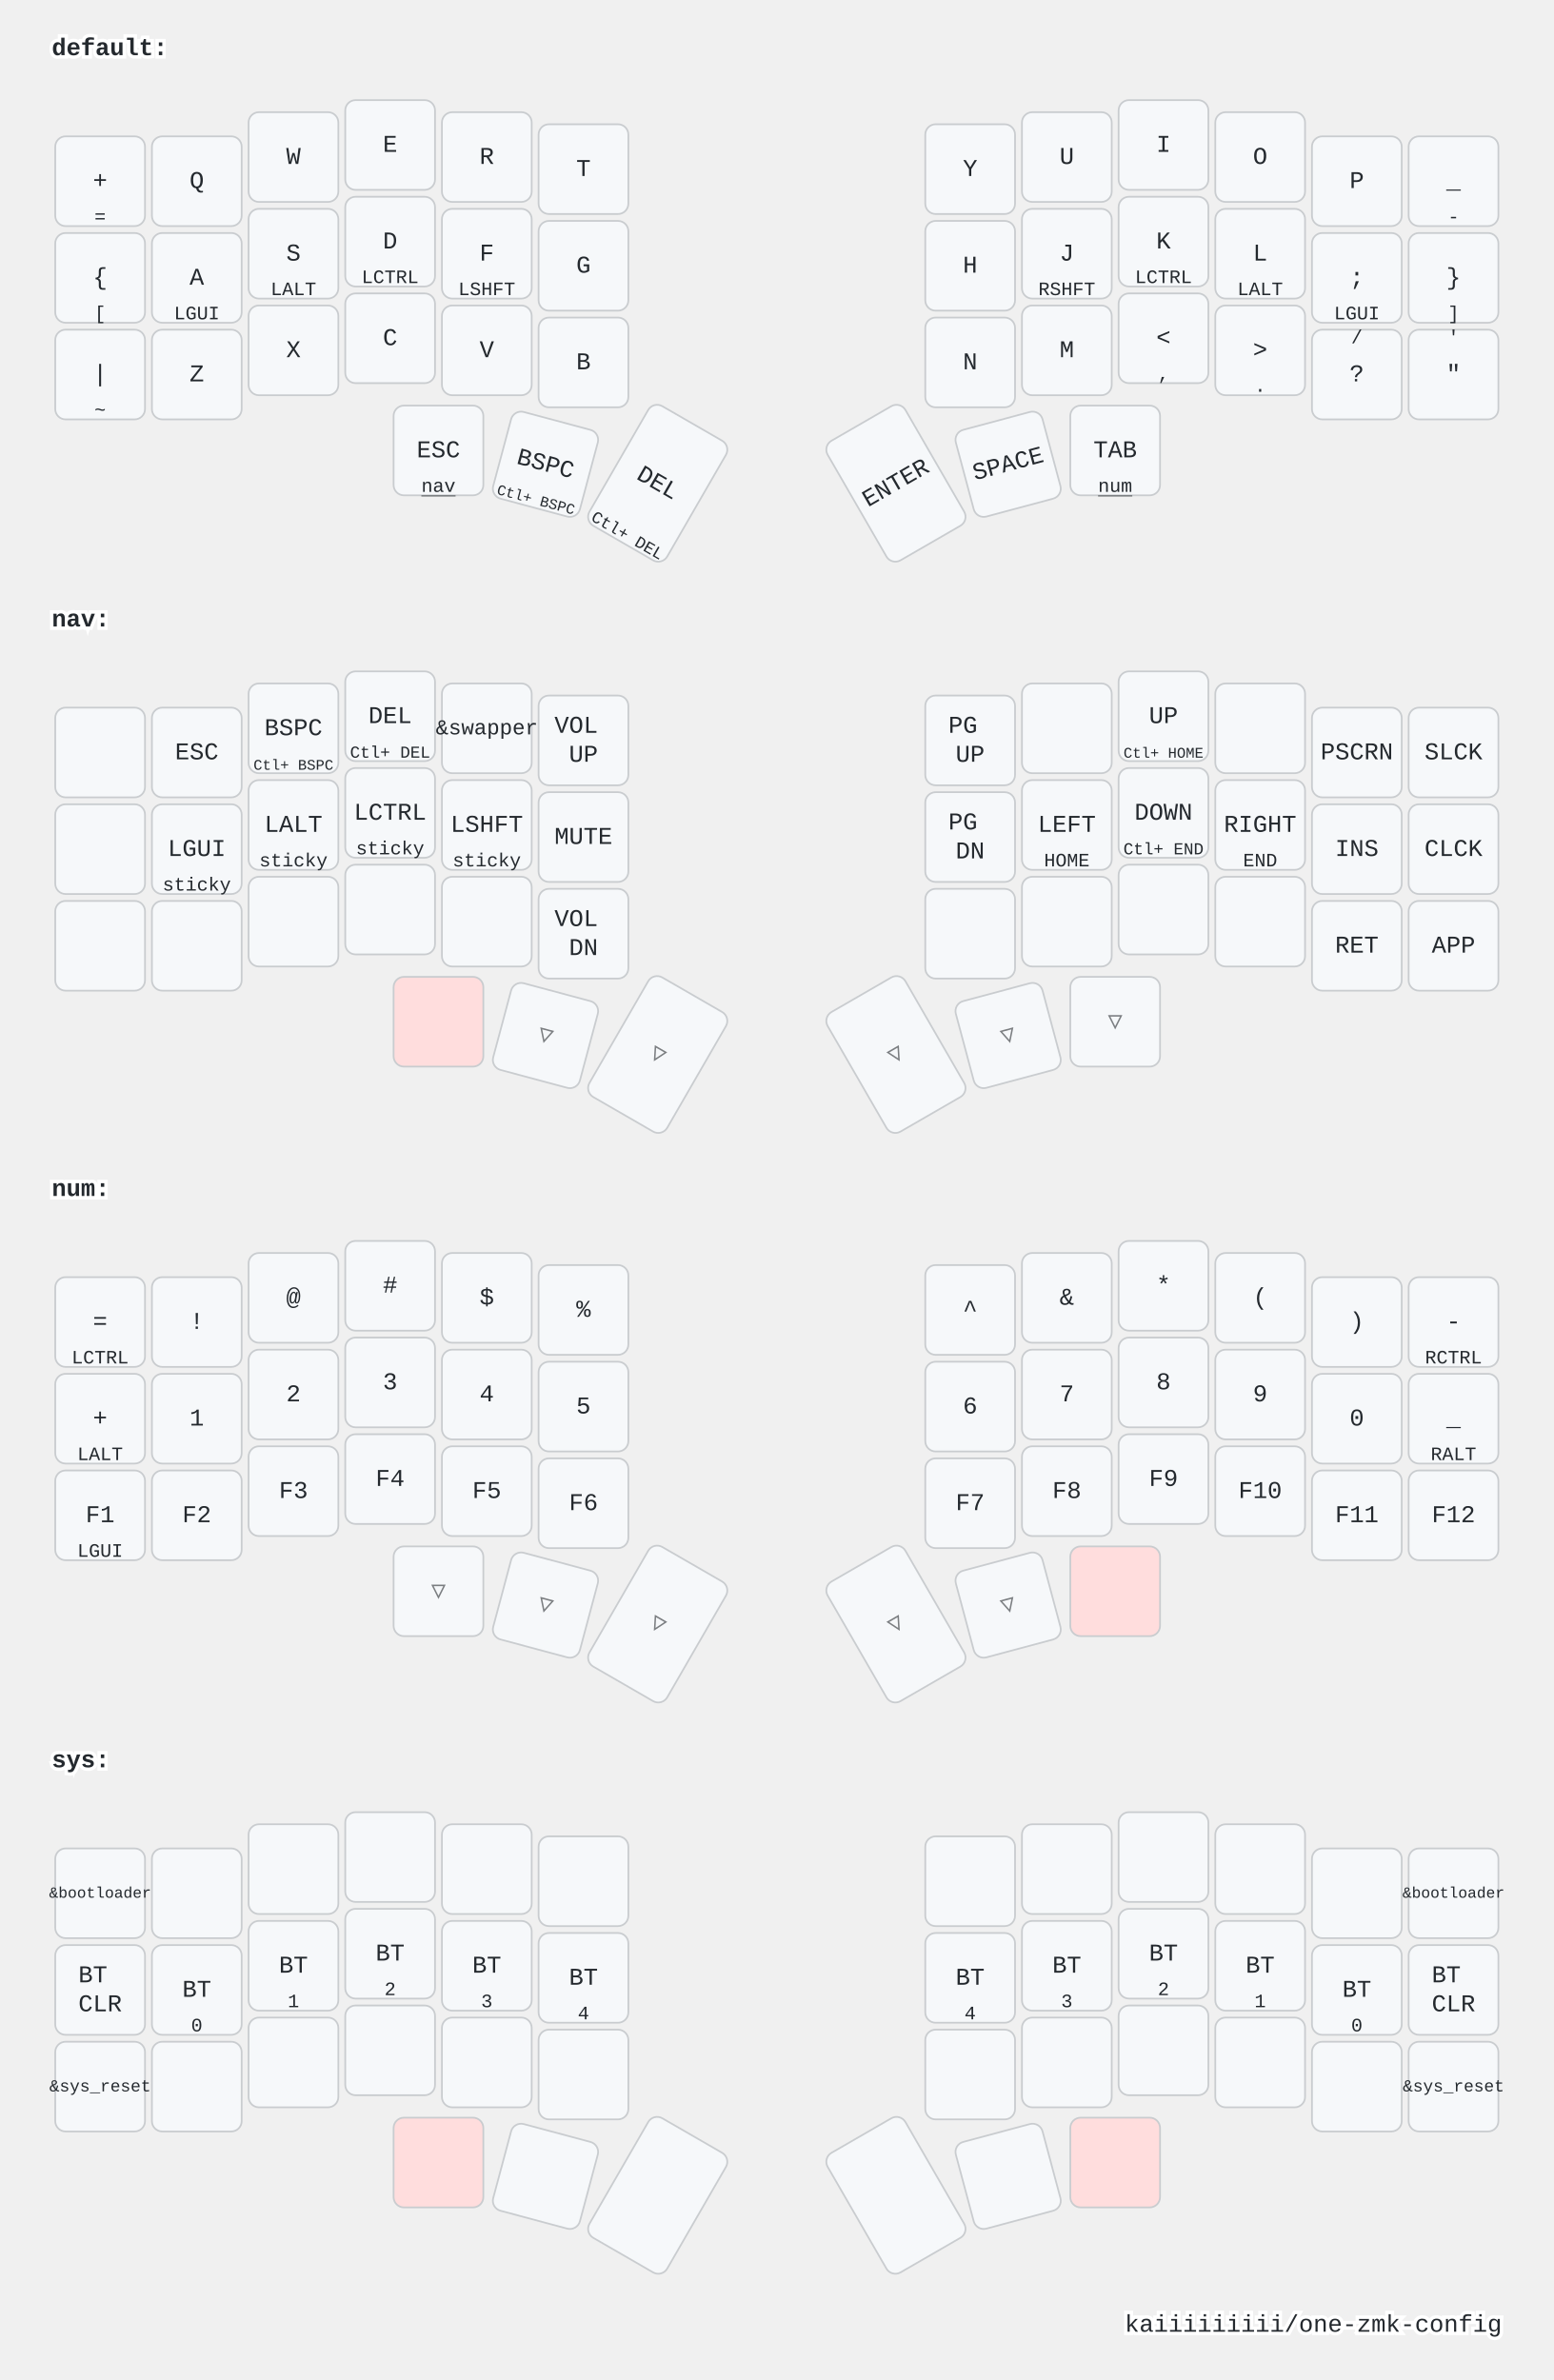
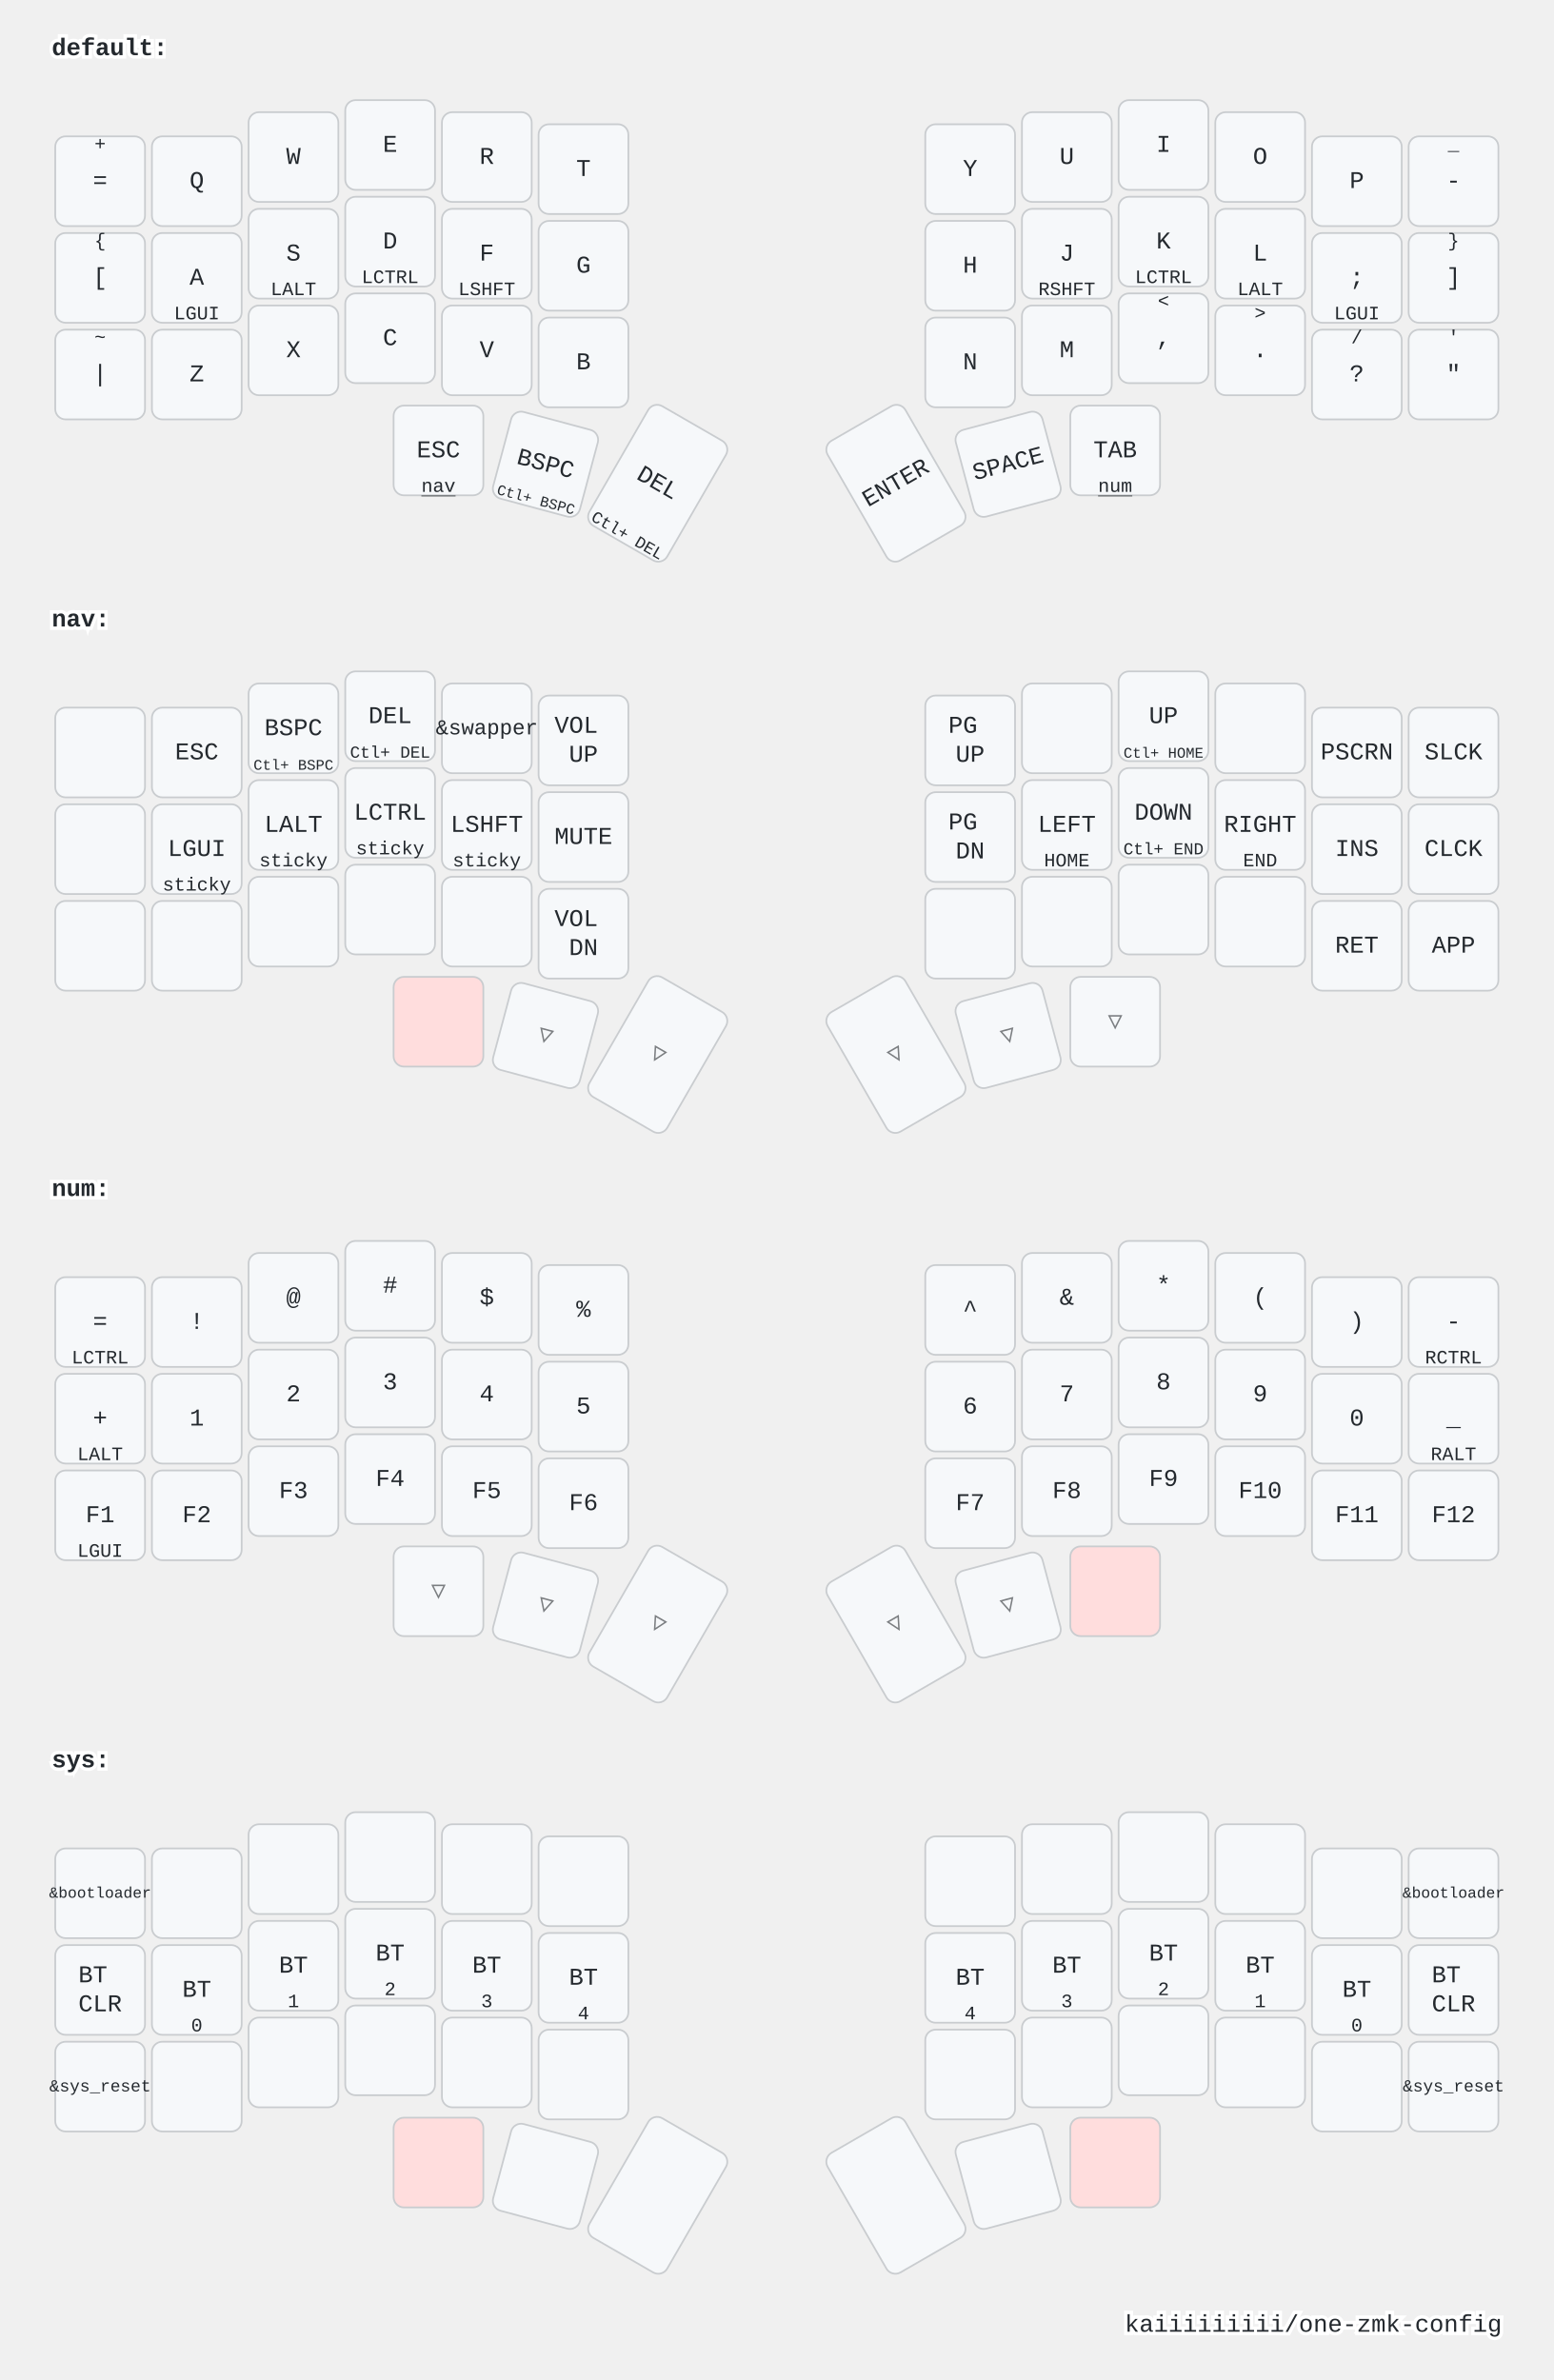
<svg xmlns="http://www.w3.org/2000/svg" width="900" height="1379" viewBox="0 0 900 1379" class="keymap">
  <style>/* inherit to force styles through use tags */
svg path {
    fill: inherit;
}

/* font and background color specifications */
svg.keymap {
    font-family: SFMono-Regular,Consolas,Liberation Mono,Menlo,monospace;
    font-size: 14px;
    font-kerning: normal;
    text-rendering: optimizeLegibility;
    fill: #24292e;
}

/* default key styling */
rect.key {
    fill: #f6f8fa;
}

rect.key, rect.combo {
    stroke: #c9cccf;
    stroke-width: 1;
}

/* default key side styling, only used is draw_key_sides is set */
rect.side {
    filter: brightness(90%);
}

/* color accent for combo boxes */
rect.combo, rect.combo-separate {
    fill: #cdf;
}

/* color accent for held keys */
rect.held, rect.combo.held {
    fill: #fdd;
}

/* color accent for ghost (optional) keys */
rect.ghost, rect.combo.ghost {
    stroke-dasharray: 4, 4;
    stroke-width: 2;
}

text {
    text-anchor: middle;
    dominant-baseline: middle;
}

/* styling for layer labels */
text.label {
    font-weight: bold;
    text-anchor: start;
    stroke: white;
    stroke-width: 4;
    paint-order: stroke;
}

/* styling for optional footer */
text.footer {
    text-anchor: end;
    dominant-baseline: auto;
    stroke: white;
    stroke-width: 4;
    paint-order: stroke;
}

/* styling for combo tap, and key hold/shifted label text */
text.combo, text.hold, text.shifted {
    font-size: 11px;
}

text.hold {
    text-anchor: middle;
    dominant-baseline: auto;
}

text.shifted {
    text-anchor: middle;
    dominant-baseline: hanging;
}

text.layer-activator {
    text-decoration: underline;
}

/* styling for hold/shifted label text in combo box */
text.combo.hold, text.combo.shifted {
    font-size: 8px;
}

/* lighter symbol for transparent keys */
text.trans {
    fill: #7b7e81;
}

/* styling for combo dendrons */
path.combo {
    stroke-width: 1;
    stroke: gray;
    fill: none;
}

/* Start Tabler Icons Cleanup */
/* cannot use height/width with glyphs */
.icon-tabler &gt; path {
    fill: inherit;
    stroke: inherit;
    stroke-width: 2;
}
/* hide tabler's default box */
.icon-tabler &gt; path[stroke="none"][fill="none"] {
    visibility: hidden;
}
/* End Tabler Icons Cleanup */

@media (prefers-color-scheme: dark) {
svg.keymap { fill: #d1d6db; }
rect.key { fill: #3f4750; }
rect.key, rect.combo { stroke: #60666c; }
rect.combo, rect.combo-separate { fill: #1f3d7a; }
rect.held, rect.combo.held { fill: #854747; }
text.label, text.footer { stroke: black; }
text.trans { fill: #7e8184; }
path.combo { stroke: #7f7f7f; }

}</style>
  <g transform="translate(30, 0)" class="layer-default">
    <text x="0" y="28" class="label" id="default">default:</text>
    <g transform="translate(0, 56)">
      <g transform="translate(28, 49)" class="key keypos-0">
        <rect rx="6" ry="6" x="-26" y="-26" width="52" height="52" class="key" />
-         <text x="0" y="0" class="key tap">+</text>
-         <text x="0" y="24" class="key hold">=</text>
+         <text x="0" y="0" class="key tap">=</text>
+         <text x="0" y="-24" class="key shifted">+</text>
      </g>
      <g transform="translate(84, 49)" class="key keypos-1">
        <rect rx="6" ry="6" x="-26" y="-26" width="52" height="52" class="key" />
        <text x="0" y="0" class="key tap">Q</text>
      </g>
      <g transform="translate(140, 35)" class="key keypos-2">
        <rect rx="6" ry="6" x="-26" y="-26" width="52" height="52" class="key" />
        <text x="0" y="0" class="key tap">W</text>
      </g>
      <g transform="translate(196, 28)" class="key keypos-3">
        <rect rx="6" ry="6" x="-26" y="-26" width="52" height="52" class="key" />
        <text x="0" y="0" class="key tap">E</text>
      </g>
      <g transform="translate(252, 35)" class="key keypos-4">
        <rect rx="6" ry="6" x="-26" y="-26" width="52" height="52" class="key" />
        <text x="0" y="0" class="key tap">R</text>
      </g>
      <g transform="translate(308, 42)" class="key keypos-5">
        <rect rx="6" ry="6" x="-26" y="-26" width="52" height="52" class="key" />
        <text x="0" y="0" class="key tap">T</text>
      </g>
      <g transform="translate(532, 42)" class="key keypos-6">
        <rect rx="6" ry="6" x="-26" y="-26" width="52" height="52" class="key" />
        <text x="0" y="0" class="key tap">Y</text>
      </g>
      <g transform="translate(588, 35)" class="key keypos-7">
        <rect rx="6" ry="6" x="-26" y="-26" width="52" height="52" class="key" />
        <text x="0" y="0" class="key tap">U</text>
      </g>
      <g transform="translate(644, 28)" class="key keypos-8">
        <rect rx="6" ry="6" x="-26" y="-26" width="52" height="52" class="key" />
        <text x="0" y="0" class="key tap">I</text>
      </g>
      <g transform="translate(700, 35)" class="key keypos-9">
        <rect rx="6" ry="6" x="-26" y="-26" width="52" height="52" class="key" />
        <text x="0" y="0" class="key tap">O</text>
      </g>
      <g transform="translate(756, 49)" class="key keypos-10">
        <rect rx="6" ry="6" x="-26" y="-26" width="52" height="52" class="key" />
        <text x="0" y="0" class="key tap">P</text>
      </g>
      <g transform="translate(812, 49)" class="key keypos-11">
        <rect rx="6" ry="6" x="-26" y="-26" width="52" height="52" class="key" />
-         <text x="0" y="0" class="key tap">_</text>
-         <text x="0" y="24" class="key hold">-</text>
+         <text x="0" y="0" class="key tap">-</text>
+         <text x="0" y="-24" class="key shifted">_</text>
      </g>
      <g transform="translate(28, 105)" class="key keypos-12">
        <rect rx="6" ry="6" x="-26" y="-26" width="52" height="52" class="key" />
-         <text x="0" y="0" class="key tap">{</text>
-         <text x="0" y="24" class="key hold">[</text>
+         <text x="0" y="0" class="key tap">[</text>
+         <text x="0" y="-24" class="key shifted">{</text>
      </g>
      <g transform="translate(84, 105)" class="key keypos-13">
        <rect rx="6" ry="6" x="-26" y="-26" width="52" height="52" class="key" />
        <text x="0" y="0" class="key tap">A</text>
        <text x="0" y="24" class="key hold">LGUI</text>
      </g>
      <g transform="translate(140, 91)" class="key keypos-14">
        <rect rx="6" ry="6" x="-26" y="-26" width="52" height="52" class="key" />
        <text x="0" y="0" class="key tap">S</text>
        <text x="0" y="24" class="key hold">LALT</text>
      </g>
      <g transform="translate(196, 84)" class="key keypos-15">
        <rect rx="6" ry="6" x="-26" y="-26" width="52" height="52" class="key" />
        <text x="0" y="0" class="key tap">D</text>
        <text x="0" y="24" class="key hold">LCTRL</text>
      </g>
      <g transform="translate(252, 91)" class="key keypos-16">
        <rect rx="6" ry="6" x="-26" y="-26" width="52" height="52" class="key" />
        <text x="0" y="0" class="key tap">F</text>
        <text x="0" y="24" class="key hold">LSHFT</text>
      </g>
      <g transform="translate(308, 98)" class="key keypos-17">
        <rect rx="6" ry="6" x="-26" y="-26" width="52" height="52" class="key" />
        <text x="0" y="0" class="key tap">G</text>
      </g>
      <g transform="translate(532, 98)" class="key keypos-18">
        <rect rx="6" ry="6" x="-26" y="-26" width="52" height="52" class="key" />
        <text x="0" y="0" class="key tap">H</text>
      </g>
      <g transform="translate(588, 91)" class="key keypos-19">
        <rect rx="6" ry="6" x="-26" y="-26" width="52" height="52" class="key" />
        <text x="0" y="0" class="key tap">J</text>
        <text x="0" y="24" class="key hold">RSHFT</text>
      </g>
      <g transform="translate(644, 84)" class="key keypos-20">
        <rect rx="6" ry="6" x="-26" y="-26" width="52" height="52" class="key" />
        <text x="0" y="0" class="key tap">K</text>
        <text x="0" y="24" class="key hold">LCTRL</text>
      </g>
      <g transform="translate(700, 91)" class="key keypos-21">
        <rect rx="6" ry="6" x="-26" y="-26" width="52" height="52" class="key" />
        <text x="0" y="0" class="key tap">L</text>
        <text x="0" y="24" class="key hold">LALT</text>
      </g>
      <g transform="translate(756, 105)" class="key keypos-22">
        <rect rx="6" ry="6" x="-26" y="-26" width="52" height="52" class="key" />
        <text x="0" y="0" class="key tap">;</text>
        <text x="0" y="24" class="key hold">LGUI</text>
      </g>
      <g transform="translate(812, 105)" class="key keypos-23">
        <rect rx="6" ry="6" x="-26" y="-26" width="52" height="52" class="key" />
-         <text x="0" y="0" class="key tap">}</text>
-         <text x="0" y="24" class="key hold">]</text>
+         <text x="0" y="0" class="key tap">]</text>
+         <text x="0" y="-24" class="key shifted">}</text>
      </g>
      <g transform="translate(28, 161)" class="key keypos-24">
        <rect rx="6" ry="6" x="-26" y="-26" width="52" height="52" class="key" />
        <text x="0" y="0" class="key tap">|</text>
-         <text x="0" y="24" class="key hold">~</text>
+         <text x="0" y="-24" class="key shifted">~</text>
      </g>
      <g transform="translate(84, 161)" class="key keypos-25">
        <rect rx="6" ry="6" x="-26" y="-26" width="52" height="52" class="key" />
        <text x="0" y="0" class="key tap">Z</text>
      </g>
      <g transform="translate(140, 147)" class="key keypos-26">
        <rect rx="6" ry="6" x="-26" y="-26" width="52" height="52" class="key" />
        <text x="0" y="0" class="key tap">X</text>
      </g>
      <g transform="translate(196, 140)" class="key keypos-27">
        <rect rx="6" ry="6" x="-26" y="-26" width="52" height="52" class="key" />
        <text x="0" y="0" class="key tap">C</text>
      </g>
      <g transform="translate(252, 147)" class="key keypos-28">
        <rect rx="6" ry="6" x="-26" y="-26" width="52" height="52" class="key" />
        <text x="0" y="0" class="key tap">V</text>
      </g>
      <g transform="translate(308, 154)" class="key keypos-29">
        <rect rx="6" ry="6" x="-26" y="-26" width="52" height="52" class="key" />
        <text x="0" y="0" class="key tap">B</text>
      </g>
      <g transform="translate(532, 154)" class="key keypos-30">
        <rect rx="6" ry="6" x="-26" y="-26" width="52" height="52" class="key" />
        <text x="0" y="0" class="key tap">N</text>
      </g>
      <g transform="translate(588, 147)" class="key keypos-31">
        <rect rx="6" ry="6" x="-26" y="-26" width="52" height="52" class="key" />
        <text x="0" y="0" class="key tap">M</text>
      </g>
      <g transform="translate(644, 140)" class="key keypos-32">
        <rect rx="6" ry="6" x="-26" y="-26" width="52" height="52" class="key" />
-         <text x="0" y="0" class="key tap">&lt;</text>
-         <text x="0" y="24" class="key hold">,</text>
+         <text x="0" y="0" class="key tap">,</text>
+         <text x="0" y="-24" class="key shifted">&lt;</text>
      </g>
      <g transform="translate(700, 147)" class="key keypos-33">
        <rect rx="6" ry="6" x="-26" y="-26" width="52" height="52" class="key" />
-         <text x="0" y="0" class="key tap">&gt;</text>
-         <text x="0" y="24" class="key hold">.</text>
+         <text x="0" y="0" class="key tap">.</text>
+         <text x="0" y="-24" class="key shifted">&gt;</text>
      </g>
      <g transform="translate(756, 161)" class="key keypos-34">
        <rect rx="6" ry="6" x="-26" y="-26" width="52" height="52" class="key" />
        <text x="0" y="0" class="key tap">?</text>
        <text x="0" y="-24" class="key shifted">/</text>
      </g>
      <g transform="translate(812, 161)" class="key keypos-35">
        <rect rx="6" ry="6" x="-26" y="-26" width="52" height="52" class="key" />
        <text x="0" y="0" class="key tap">"</text>
        <text x="0" y="-24" class="key shifted">'</text>
      </g>
      <g transform="translate(224, 205)" class="key keypos-36">
        <rect rx="6" ry="6" x="-26" y="-26" width="52" height="52" class="key" />
        <text x="0" y="0" class="key tap">ESC</text>
        <a href="#nav">
          <text x="0" y="24" class="key hold layer-activator">nav</text>
        </a>
      </g>
      <g transform="translate(286, 213) rotate(15.0)" class="key keypos-37">
        <rect rx="6" ry="6" x="-26" y="-26" width="52" height="52" class="key" />
        <text x="0" y="0" class="key tap">BSPC</text>
        <text x="0" y="24" class="key hold">
          <tspan style="font-size: 78%">Ctl+ BSPC</tspan>
        </text>
      </g>
      <g transform="translate(351, 224) rotate(30.0)" class="key keypos-38">
        <rect rx="6" ry="6" x="-26" y="-40" width="52" height="80" class="key" />
        <text x="0" y="0" class="key tap">DEL</text>
        <text x="0" y="38" class="key hold">
          <tspan style="font-size: 88%">Ctl+ DEL</tspan>
        </text>
      </g>
      <g transform="translate(489, 224) rotate(-30.0)" class="key keypos-39">
        <rect rx="6" ry="6" x="-26" y="-40" width="52" height="80" class="key" />
        <text x="0" y="0" class="key tap">ENTER</text>
      </g>
      <g transform="translate(554, 213) rotate(-15.0)" class="key keypos-40">
        <rect rx="6" ry="6" x="-26" y="-26" width="52" height="52" class="key" />
        <text x="0" y="0" class="key tap">SPACE</text>
      </g>
      <g transform="translate(616, 205)" class="key keypos-41">
        <rect rx="6" ry="6" x="-26" y="-26" width="52" height="52" class="key" />
        <text x="0" y="0" class="key tap">TAB</text>
        <a href="#num">
          <text x="0" y="24" class="key hold layer-activator">num</text>
        </a>
      </g>
    </g>
  </g>
  <g transform="translate(30, 331)" class="layer-nav">
    <text x="0" y="28" class="label" id="nav">nav:</text>
    <g transform="translate(0, 56)">
      <g transform="translate(28, 49)" class="key keypos-0">
        <rect rx="6" ry="6" x="-26" y="-26" width="52" height="52" class="key" />
      </g>
      <g transform="translate(84, 49)" class="key keypos-1">
        <rect rx="6" ry="6" x="-26" y="-26" width="52" height="52" class="key" />
        <text x="0" y="0" class="key tap">ESC</text>
      </g>
      <g transform="translate(140, 35)" class="key keypos-2">
        <rect rx="6" ry="6" x="-26" y="-26" width="52" height="52" class="key" />
        <text x="0" y="0" class="key tap">BSPC</text>
        <text x="0" y="24" class="key hold">
          <tspan style="font-size: 78%">Ctl+ BSPC</tspan>
        </text>
      </g>
      <g transform="translate(196, 28)" class="key keypos-3">
        <rect rx="6" ry="6" x="-26" y="-26" width="52" height="52" class="key" />
        <text x="0" y="0" class="key tap">DEL</text>
        <text x="0" y="24" class="key hold">
          <tspan style="font-size: 88%">Ctl+ DEL</tspan>
        </text>
      </g>
      <g transform="translate(252, 35)" class="key keypos-4">
        <rect rx="6" ry="6" x="-26" y="-26" width="52" height="52" class="key" />
        <text x="0" y="0" class="key tap">
          <tspan style="font-size: 88%">&amp;swapper</tspan>
        </text>
      </g>
      <g transform="translate(308, 42)" class="key keypos-5">
        <rect rx="6" ry="6" x="-26" y="-26" width="52" height="52" class="key" />
        <text x="0" y="0" class="key tap">
          <tspan x="0" dy="-0.6em">VOL</tspan>
          <tspan x="0" dy="1.2em">UP</tspan>
        </text>
      </g>
      <g transform="translate(532, 42)" class="key keypos-6">
        <rect rx="6" ry="6" x="-26" y="-26" width="52" height="52" class="key" />
        <text x="0" y="0" class="key tap">
          <tspan x="0" dy="-0.6em">PG</tspan>
          <tspan x="0" dy="1.2em">UP</tspan>
        </text>
      </g>
      <g transform="translate(588, 35)" class="key keypos-7">
        <rect rx="6" ry="6" x="-26" y="-26" width="52" height="52" class="key" />
      </g>
      <g transform="translate(644, 28)" class="key keypos-8">
        <rect rx="6" ry="6" x="-26" y="-26" width="52" height="52" class="key" />
        <text x="0" y="0" class="key tap">UP</text>
        <text x="0" y="24" class="key hold">
          <tspan style="font-size: 78%">Ctl+ HOME</tspan>
        </text>
      </g>
      <g transform="translate(700, 35)" class="key keypos-9">
        <rect rx="6" ry="6" x="-26" y="-26" width="52" height="52" class="key" />
      </g>
      <g transform="translate(756, 49)" class="key keypos-10">
        <rect rx="6" ry="6" x="-26" y="-26" width="52" height="52" class="key" />
        <text x="0" y="0" class="key tap">PSCRN</text>
      </g>
      <g transform="translate(812, 49)" class="key keypos-11">
        <rect rx="6" ry="6" x="-26" y="-26" width="52" height="52" class="key" />
        <text x="0" y="0" class="key tap">SLCK</text>
      </g>
      <g transform="translate(28, 105)" class="key keypos-12">
        <rect rx="6" ry="6" x="-26" y="-26" width="52" height="52" class="key" />
      </g>
      <g transform="translate(84, 105)" class="key keypos-13">
        <rect rx="6" ry="6" x="-26" y="-26" width="52" height="52" class="key" />
        <text x="0" y="0" class="key tap">LGUI</text>
        <text x="0" y="24" class="key hold">sticky</text>
      </g>
      <g transform="translate(140, 91)" class="key keypos-14">
        <rect rx="6" ry="6" x="-26" y="-26" width="52" height="52" class="key" />
        <text x="0" y="0" class="key tap">LALT</text>
        <text x="0" y="24" class="key hold">sticky</text>
      </g>
      <g transform="translate(196, 84)" class="key keypos-15">
        <rect rx="6" ry="6" x="-26" y="-26" width="52" height="52" class="key" />
        <text x="0" y="0" class="key tap">LCTRL</text>
        <text x="0" y="24" class="key hold">sticky</text>
      </g>
      <g transform="translate(252, 91)" class="key keypos-16">
        <rect rx="6" ry="6" x="-26" y="-26" width="52" height="52" class="key" />
        <text x="0" y="0" class="key tap">LSHFT</text>
        <text x="0" y="24" class="key hold">sticky</text>
      </g>
      <g transform="translate(308, 98)" class="key keypos-17">
        <rect rx="6" ry="6" x="-26" y="-26" width="52" height="52" class="key" />
        <text x="0" y="0" class="key tap">MUTE</text>
      </g>
      <g transform="translate(532, 98)" class="key keypos-18">
        <rect rx="6" ry="6" x="-26" y="-26" width="52" height="52" class="key" />
        <text x="0" y="0" class="key tap">
          <tspan x="0" dy="-0.6em">PG</tspan>
          <tspan x="0" dy="1.2em">DN</tspan>
        </text>
      </g>
      <g transform="translate(588, 91)" class="key keypos-19">
        <rect rx="6" ry="6" x="-26" y="-26" width="52" height="52" class="key" />
        <text x="0" y="0" class="key tap">LEFT</text>
        <text x="0" y="24" class="key hold">HOME</text>
      </g>
      <g transform="translate(644, 84)" class="key keypos-20">
        <rect rx="6" ry="6" x="-26" y="-26" width="52" height="52" class="key" />
        <text x="0" y="0" class="key tap">DOWN</text>
        <text x="0" y="24" class="key hold">
          <tspan style="font-size: 88%">Ctl+ END</tspan>
        </text>
      </g>
      <g transform="translate(700, 91)" class="key keypos-21">
        <rect rx="6" ry="6" x="-26" y="-26" width="52" height="52" class="key" />
        <text x="0" y="0" class="key tap">RIGHT</text>
        <text x="0" y="24" class="key hold">END</text>
      </g>
      <g transform="translate(756, 105)" class="key keypos-22">
        <rect rx="6" ry="6" x="-26" y="-26" width="52" height="52" class="key" />
        <text x="0" y="0" class="key tap">INS</text>
      </g>
      <g transform="translate(812, 105)" class="key keypos-23">
        <rect rx="6" ry="6" x="-26" y="-26" width="52" height="52" class="key" />
        <text x="0" y="0" class="key tap">CLCK</text>
      </g>
      <g transform="translate(28, 161)" class="key keypos-24">
        <rect rx="6" ry="6" x="-26" y="-26" width="52" height="52" class="key" />
      </g>
      <g transform="translate(84, 161)" class="key keypos-25">
        <rect rx="6" ry="6" x="-26" y="-26" width="52" height="52" class="key" />
      </g>
      <g transform="translate(140, 147)" class="key keypos-26">
        <rect rx="6" ry="6" x="-26" y="-26" width="52" height="52" class="key" />
      </g>
      <g transform="translate(196, 140)" class="key keypos-27">
        <rect rx="6" ry="6" x="-26" y="-26" width="52" height="52" class="key" />
      </g>
      <g transform="translate(252, 147)" class="key keypos-28">
        <rect rx="6" ry="6" x="-26" y="-26" width="52" height="52" class="key" />
      </g>
      <g transform="translate(308, 154)" class="key keypos-29">
        <rect rx="6" ry="6" x="-26" y="-26" width="52" height="52" class="key" />
        <text x="0" y="0" class="key tap">
          <tspan x="0" dy="-0.6em">VOL</tspan>
          <tspan x="0" dy="1.2em">DN</tspan>
        </text>
      </g>
      <g transform="translate(532, 154)" class="key keypos-30">
        <rect rx="6" ry="6" x="-26" y="-26" width="52" height="52" class="key" />
      </g>
      <g transform="translate(588, 147)" class="key keypos-31">
        <rect rx="6" ry="6" x="-26" y="-26" width="52" height="52" class="key" />
      </g>
      <g transform="translate(644, 140)" class="key keypos-32">
        <rect rx="6" ry="6" x="-26" y="-26" width="52" height="52" class="key" />
      </g>
      <g transform="translate(700, 147)" class="key keypos-33">
        <rect rx="6" ry="6" x="-26" y="-26" width="52" height="52" class="key" />
      </g>
      <g transform="translate(756, 161)" class="key keypos-34">
        <rect rx="6" ry="6" x="-26" y="-26" width="52" height="52" class="key" />
        <text x="0" y="0" class="key tap">RET</text>
      </g>
      <g transform="translate(812, 161)" class="key keypos-35">
        <rect rx="6" ry="6" x="-26" y="-26" width="52" height="52" class="key" />
        <text x="0" y="0" class="key tap">APP</text>
      </g>
      <g transform="translate(224, 205)" class="key held keypos-36">
        <rect rx="6" ry="6" x="-26" y="-26" width="52" height="52" class="key held" />
      </g>
      <g transform="translate(286, 213) rotate(15.0)" class="key trans keypos-37">
        <rect rx="6" ry="6" x="-26" y="-26" width="52" height="52" class="key trans" />
        <text x="0" y="0" class="key trans tap">▽</text>
      </g>
      <g transform="translate(351, 224) rotate(30.0)" class="key trans keypos-38">
        <rect rx="6" ry="6" x="-26" y="-40" width="52" height="80" class="key trans" />
        <text x="0" y="0" class="key trans tap">▽</text>
      </g>
      <g transform="translate(489, 224) rotate(-30.0)" class="key trans keypos-39">
        <rect rx="6" ry="6" x="-26" y="-40" width="52" height="80" class="key trans" />
        <text x="0" y="0" class="key trans tap">▽</text>
      </g>
      <g transform="translate(554, 213) rotate(-15.0)" class="key trans keypos-40">
        <rect rx="6" ry="6" x="-26" y="-26" width="52" height="52" class="key trans" />
        <text x="0" y="0" class="key trans tap">▽</text>
      </g>
      <g transform="translate(616, 205)" class="key trans keypos-41">
        <rect rx="6" ry="6" x="-26" y="-26" width="52" height="52" class="key trans" />
        <text x="0" y="0" class="key trans tap">▽</text>
      </g>
    </g>
  </g>
  <g transform="translate(30, 661)" class="layer-num">
    <text x="0" y="28" class="label" id="num">num:</text>
    <g transform="translate(0, 56)">
      <g transform="translate(28, 49)" class="key keypos-0">
        <rect rx="6" ry="6" x="-26" y="-26" width="52" height="52" class="key" />
        <text x="0" y="0" class="key tap">=</text>
        <text x="0" y="24" class="key hold">LCTRL</text>
      </g>
      <g transform="translate(84, 49)" class="key keypos-1">
        <rect rx="6" ry="6" x="-26" y="-26" width="52" height="52" class="key" />
        <text x="0" y="0" class="key tap">!</text>
      </g>
      <g transform="translate(140, 35)" class="key keypos-2">
        <rect rx="6" ry="6" x="-26" y="-26" width="52" height="52" class="key" />
        <text x="0" y="0" class="key tap">@</text>
      </g>
      <g transform="translate(196, 28)" class="key keypos-3">
        <rect rx="6" ry="6" x="-26" y="-26" width="52" height="52" class="key" />
        <text x="0" y="0" class="key tap">#</text>
      </g>
      <g transform="translate(252, 35)" class="key keypos-4">
        <rect rx="6" ry="6" x="-26" y="-26" width="52" height="52" class="key" />
        <text x="0" y="0" class="key tap">$</text>
      </g>
      <g transform="translate(308, 42)" class="key keypos-5">
        <rect rx="6" ry="6" x="-26" y="-26" width="52" height="52" class="key" />
        <text x="0" y="0" class="key tap">%</text>
      </g>
      <g transform="translate(532, 42)" class="key keypos-6">
        <rect rx="6" ry="6" x="-26" y="-26" width="52" height="52" class="key" />
        <text x="0" y="0" class="key tap">^</text>
      </g>
      <g transform="translate(588, 35)" class="key keypos-7">
        <rect rx="6" ry="6" x="-26" y="-26" width="52" height="52" class="key" />
        <text x="0" y="0" class="key tap">&amp;</text>
      </g>
      <g transform="translate(644, 28)" class="key keypos-8">
        <rect rx="6" ry="6" x="-26" y="-26" width="52" height="52" class="key" />
        <text x="0" y="0" class="key tap">*</text>
      </g>
      <g transform="translate(700, 35)" class="key keypos-9">
        <rect rx="6" ry="6" x="-26" y="-26" width="52" height="52" class="key" />
        <text x="0" y="0" class="key tap">(</text>
      </g>
      <g transform="translate(756, 49)" class="key keypos-10">
        <rect rx="6" ry="6" x="-26" y="-26" width="52" height="52" class="key" />
        <text x="0" y="0" class="key tap">)</text>
      </g>
      <g transform="translate(812, 49)" class="key keypos-11">
        <rect rx="6" ry="6" x="-26" y="-26" width="52" height="52" class="key" />
        <text x="0" y="0" class="key tap">-</text>
        <text x="0" y="24" class="key hold">RCTRL</text>
      </g>
      <g transform="translate(28, 105)" class="key keypos-12">
        <rect rx="6" ry="6" x="-26" y="-26" width="52" height="52" class="key" />
        <text x="0" y="0" class="key tap">+</text>
        <text x="0" y="24" class="key hold">LALT</text>
      </g>
      <g transform="translate(84, 105)" class="key keypos-13">
        <rect rx="6" ry="6" x="-26" y="-26" width="52" height="52" class="key" />
        <text x="0" y="0" class="key tap">1</text>
      </g>
      <g transform="translate(140, 91)" class="key keypos-14">
        <rect rx="6" ry="6" x="-26" y="-26" width="52" height="52" class="key" />
        <text x="0" y="0" class="key tap">2</text>
      </g>
      <g transform="translate(196, 84)" class="key keypos-15">
        <rect rx="6" ry="6" x="-26" y="-26" width="52" height="52" class="key" />
        <text x="0" y="0" class="key tap">3</text>
      </g>
      <g transform="translate(252, 91)" class="key keypos-16">
        <rect rx="6" ry="6" x="-26" y="-26" width="52" height="52" class="key" />
        <text x="0" y="0" class="key tap">4</text>
      </g>
      <g transform="translate(308, 98)" class="key keypos-17">
        <rect rx="6" ry="6" x="-26" y="-26" width="52" height="52" class="key" />
        <text x="0" y="0" class="key tap">5</text>
      </g>
      <g transform="translate(532, 98)" class="key keypos-18">
        <rect rx="6" ry="6" x="-26" y="-26" width="52" height="52" class="key" />
        <text x="0" y="0" class="key tap">6</text>
      </g>
      <g transform="translate(588, 91)" class="key keypos-19">
        <rect rx="6" ry="6" x="-26" y="-26" width="52" height="52" class="key" />
        <text x="0" y="0" class="key tap">7</text>
      </g>
      <g transform="translate(644, 84)" class="key keypos-20">
        <rect rx="6" ry="6" x="-26" y="-26" width="52" height="52" class="key" />
        <text x="0" y="0" class="key tap">8</text>
      </g>
      <g transform="translate(700, 91)" class="key keypos-21">
        <rect rx="6" ry="6" x="-26" y="-26" width="52" height="52" class="key" />
        <text x="0" y="0" class="key tap">9</text>
      </g>
      <g transform="translate(756, 105)" class="key keypos-22">
        <rect rx="6" ry="6" x="-26" y="-26" width="52" height="52" class="key" />
        <text x="0" y="0" class="key tap">0</text>
      </g>
      <g transform="translate(812, 105)" class="key keypos-23">
        <rect rx="6" ry="6" x="-26" y="-26" width="52" height="52" class="key" />
        <text x="0" y="0" class="key tap">_</text>
        <text x="0" y="24" class="key hold">RALT</text>
      </g>
      <g transform="translate(28, 161)" class="key keypos-24">
        <rect rx="6" ry="6" x="-26" y="-26" width="52" height="52" class="key" />
        <text x="0" y="0" class="key tap">F1</text>
        <text x="0" y="24" class="key hold">LGUI</text>
      </g>
      <g transform="translate(84, 161)" class="key keypos-25">
        <rect rx="6" ry="6" x="-26" y="-26" width="52" height="52" class="key" />
        <text x="0" y="0" class="key tap">F2</text>
      </g>
      <g transform="translate(140, 147)" class="key keypos-26">
        <rect rx="6" ry="6" x="-26" y="-26" width="52" height="52" class="key" />
        <text x="0" y="0" class="key tap">F3</text>
      </g>
      <g transform="translate(196, 140)" class="key keypos-27">
        <rect rx="6" ry="6" x="-26" y="-26" width="52" height="52" class="key" />
        <text x="0" y="0" class="key tap">F4</text>
      </g>
      <g transform="translate(252, 147)" class="key keypos-28">
        <rect rx="6" ry="6" x="-26" y="-26" width="52" height="52" class="key" />
        <text x="0" y="0" class="key tap">F5</text>
      </g>
      <g transform="translate(308, 154)" class="key keypos-29">
        <rect rx="6" ry="6" x="-26" y="-26" width="52" height="52" class="key" />
        <text x="0" y="0" class="key tap">F6</text>
      </g>
      <g transform="translate(532, 154)" class="key keypos-30">
        <rect rx="6" ry="6" x="-26" y="-26" width="52" height="52" class="key" />
        <text x="0" y="0" class="key tap">F7</text>
      </g>
      <g transform="translate(588, 147)" class="key keypos-31">
        <rect rx="6" ry="6" x="-26" y="-26" width="52" height="52" class="key" />
        <text x="0" y="0" class="key tap">F8</text>
      </g>
      <g transform="translate(644, 140)" class="key keypos-32">
        <rect rx="6" ry="6" x="-26" y="-26" width="52" height="52" class="key" />
        <text x="0" y="0" class="key tap">F9</text>
      </g>
      <g transform="translate(700, 147)" class="key keypos-33">
        <rect rx="6" ry="6" x="-26" y="-26" width="52" height="52" class="key" />
        <text x="0" y="0" class="key tap">F10</text>
      </g>
      <g transform="translate(756, 161)" class="key keypos-34">
        <rect rx="6" ry="6" x="-26" y="-26" width="52" height="52" class="key" />
        <text x="0" y="0" class="key tap">F11</text>
      </g>
      <g transform="translate(812, 161)" class="key keypos-35">
        <rect rx="6" ry="6" x="-26" y="-26" width="52" height="52" class="key" />
        <text x="0" y="0" class="key tap">F12</text>
      </g>
      <g transform="translate(224, 205)" class="key trans keypos-36">
        <rect rx="6" ry="6" x="-26" y="-26" width="52" height="52" class="key trans" />
        <text x="0" y="0" class="key trans tap">▽</text>
      </g>
      <g transform="translate(286, 213) rotate(15.0)" class="key trans keypos-37">
        <rect rx="6" ry="6" x="-26" y="-26" width="52" height="52" class="key trans" />
        <text x="0" y="0" class="key trans tap">▽</text>
      </g>
      <g transform="translate(351, 224) rotate(30.0)" class="key trans keypos-38">
        <rect rx="6" ry="6" x="-26" y="-40" width="52" height="80" class="key trans" />
        <text x="0" y="0" class="key trans tap">▽</text>
      </g>
      <g transform="translate(489, 224) rotate(-30.0)" class="key trans keypos-39">
        <rect rx="6" ry="6" x="-26" y="-40" width="52" height="80" class="key trans" />
        <text x="0" y="0" class="key trans tap">▽</text>
      </g>
      <g transform="translate(554, 213) rotate(-15.0)" class="key trans keypos-40">
        <rect rx="6" ry="6" x="-26" y="-26" width="52" height="52" class="key trans" />
        <text x="0" y="0" class="key trans tap">▽</text>
      </g>
      <g transform="translate(616, 205)" class="key held keypos-41">
        <rect rx="6" ry="6" x="-26" y="-26" width="52" height="52" class="key held" />
      </g>
    </g>
  </g>
  <g transform="translate(30, 992)" class="layer-sys">
    <text x="0" y="28" class="label" id="sys">sys:</text>
    <g transform="translate(0, 56)">
      <g transform="translate(28, 49)" class="key keypos-0">
        <rect rx="6" ry="6" x="-26" y="-26" width="52" height="52" class="key" />
        <text x="0" y="0" class="key tap">
          <tspan style="font-size: 64%">&amp;bootloader</tspan>
        </text>
      </g>
      <g transform="translate(84, 49)" class="key keypos-1">
        <rect rx="6" ry="6" x="-26" y="-26" width="52" height="52" class="key" />
      </g>
      <g transform="translate(140, 35)" class="key keypos-2">
        <rect rx="6" ry="6" x="-26" y="-26" width="52" height="52" class="key" />
      </g>
      <g transform="translate(196, 28)" class="key keypos-3">
        <rect rx="6" ry="6" x="-26" y="-26" width="52" height="52" class="key" />
      </g>
      <g transform="translate(252, 35)" class="key keypos-4">
        <rect rx="6" ry="6" x="-26" y="-26" width="52" height="52" class="key" />
      </g>
      <g transform="translate(308, 42)" class="key keypos-5">
        <rect rx="6" ry="6" x="-26" y="-26" width="52" height="52" class="key" />
      </g>
      <g transform="translate(532, 42)" class="key keypos-6">
        <rect rx="6" ry="6" x="-26" y="-26" width="52" height="52" class="key" />
      </g>
      <g transform="translate(588, 35)" class="key keypos-7">
        <rect rx="6" ry="6" x="-26" y="-26" width="52" height="52" class="key" />
      </g>
      <g transform="translate(644, 28)" class="key keypos-8">
        <rect rx="6" ry="6" x="-26" y="-26" width="52" height="52" class="key" />
      </g>
      <g transform="translate(700, 35)" class="key keypos-9">
        <rect rx="6" ry="6" x="-26" y="-26" width="52" height="52" class="key" />
      </g>
      <g transform="translate(756, 49)" class="key keypos-10">
        <rect rx="6" ry="6" x="-26" y="-26" width="52" height="52" class="key" />
      </g>
      <g transform="translate(812, 49)" class="key keypos-11">
        <rect rx="6" ry="6" x="-26" y="-26" width="52" height="52" class="key" />
        <text x="0" y="0" class="key tap">
          <tspan style="font-size: 64%">&amp;bootloader</tspan>
        </text>
      </g>
      <g transform="translate(28, 105)" class="key keypos-12">
        <rect rx="6" ry="6" x="-26" y="-26" width="52" height="52" class="key" />
        <text x="0" y="0" class="key tap">
          <tspan x="0" dy="-0.6em">BT</tspan>
          <tspan x="0" dy="1.2em">CLR</tspan>
        </text>
      </g>
      <g transform="translate(84, 105)" class="key keypos-13">
        <rect rx="6" ry="6" x="-26" y="-26" width="52" height="52" class="key" />
        <text x="0" y="0" class="key tap">BT</text>
        <text x="0" y="24" class="key hold">0</text>
      </g>
      <g transform="translate(140, 91)" class="key keypos-14">
        <rect rx="6" ry="6" x="-26" y="-26" width="52" height="52" class="key" />
        <text x="0" y="0" class="key tap">BT</text>
        <text x="0" y="24" class="key hold">1</text>
      </g>
      <g transform="translate(196, 84)" class="key keypos-15">
        <rect rx="6" ry="6" x="-26" y="-26" width="52" height="52" class="key" />
        <text x="0" y="0" class="key tap">BT</text>
        <text x="0" y="24" class="key hold">2</text>
      </g>
      <g transform="translate(252, 91)" class="key keypos-16">
        <rect rx="6" ry="6" x="-26" y="-26" width="52" height="52" class="key" />
        <text x="0" y="0" class="key tap">BT</text>
        <text x="0" y="24" class="key hold">3</text>
      </g>
      <g transform="translate(308, 98)" class="key keypos-17">
        <rect rx="6" ry="6" x="-26" y="-26" width="52" height="52" class="key" />
        <text x="0" y="0" class="key tap">BT</text>
        <text x="0" y="24" class="key hold">4</text>
      </g>
      <g transform="translate(532, 98)" class="key keypos-18">
        <rect rx="6" ry="6" x="-26" y="-26" width="52" height="52" class="key" />
        <text x="0" y="0" class="key tap">BT</text>
        <text x="0" y="24" class="key hold">4</text>
      </g>
      <g transform="translate(588, 91)" class="key keypos-19">
        <rect rx="6" ry="6" x="-26" y="-26" width="52" height="52" class="key" />
        <text x="0" y="0" class="key tap">BT</text>
        <text x="0" y="24" class="key hold">3</text>
      </g>
      <g transform="translate(644, 84)" class="key keypos-20">
        <rect rx="6" ry="6" x="-26" y="-26" width="52" height="52" class="key" />
        <text x="0" y="0" class="key tap">BT</text>
        <text x="0" y="24" class="key hold">2</text>
      </g>
      <g transform="translate(700, 91)" class="key keypos-21">
        <rect rx="6" ry="6" x="-26" y="-26" width="52" height="52" class="key" />
        <text x="0" y="0" class="key tap">BT</text>
        <text x="0" y="24" class="key hold">1</text>
      </g>
      <g transform="translate(756, 105)" class="key keypos-22">
        <rect rx="6" ry="6" x="-26" y="-26" width="52" height="52" class="key" />
        <text x="0" y="0" class="key tap">BT</text>
        <text x="0" y="24" class="key hold">0</text>
      </g>
      <g transform="translate(812, 105)" class="key keypos-23">
        <rect rx="6" ry="6" x="-26" y="-26" width="52" height="52" class="key" />
        <text x="0" y="0" class="key tap">
          <tspan x="0" dy="-0.6em">BT</tspan>
          <tspan x="0" dy="1.2em">CLR</tspan>
        </text>
      </g>
      <g transform="translate(28, 161)" class="key keypos-24">
        <rect rx="6" ry="6" x="-26" y="-26" width="52" height="52" class="key" />
        <text x="0" y="0" class="key tap">
          <tspan style="font-size: 70%">&amp;sys_reset</tspan>
        </text>
      </g>
      <g transform="translate(84, 161)" class="key keypos-25">
        <rect rx="6" ry="6" x="-26" y="-26" width="52" height="52" class="key" />
      </g>
      <g transform="translate(140, 147)" class="key keypos-26">
        <rect rx="6" ry="6" x="-26" y="-26" width="52" height="52" class="key" />
      </g>
      <g transform="translate(196, 140)" class="key keypos-27">
        <rect rx="6" ry="6" x="-26" y="-26" width="52" height="52" class="key" />
      </g>
      <g transform="translate(252, 147)" class="key keypos-28">
        <rect rx="6" ry="6" x="-26" y="-26" width="52" height="52" class="key" />
      </g>
      <g transform="translate(308, 154)" class="key keypos-29">
        <rect rx="6" ry="6" x="-26" y="-26" width="52" height="52" class="key" />
      </g>
      <g transform="translate(532, 154)" class="key keypos-30">
        <rect rx="6" ry="6" x="-26" y="-26" width="52" height="52" class="key" />
      </g>
      <g transform="translate(588, 147)" class="key keypos-31">
        <rect rx="6" ry="6" x="-26" y="-26" width="52" height="52" class="key" />
      </g>
      <g transform="translate(644, 140)" class="key keypos-32">
        <rect rx="6" ry="6" x="-26" y="-26" width="52" height="52" class="key" />
      </g>
      <g transform="translate(700, 147)" class="key keypos-33">
        <rect rx="6" ry="6" x="-26" y="-26" width="52" height="52" class="key" />
      </g>
      <g transform="translate(756, 161)" class="key keypos-34">
        <rect rx="6" ry="6" x="-26" y="-26" width="52" height="52" class="key" />
      </g>
      <g transform="translate(812, 161)" class="key keypos-35">
        <rect rx="6" ry="6" x="-26" y="-26" width="52" height="52" class="key" />
        <text x="0" y="0" class="key tap">
          <tspan style="font-size: 70%">&amp;sys_reset</tspan>
        </text>
      </g>
      <g transform="translate(224, 205)" class="key held keypos-36">
        <rect rx="6" ry="6" x="-26" y="-26" width="52" height="52" class="key held" />
      </g>
      <g transform="translate(286, 213) rotate(15.0)" class="key keypos-37">
        <rect rx="6" ry="6" x="-26" y="-26" width="52" height="52" class="key" />
      </g>
      <g transform="translate(351, 224) rotate(30.0)" class="key keypos-38">
        <rect rx="6" ry="6" x="-26" y="-40" width="52" height="80" class="key" />
      </g>
      <g transform="translate(489, 224) rotate(-30.0)" class="key keypos-39">
        <rect rx="6" ry="6" x="-26" y="-40" width="52" height="80" class="key" />
      </g>
      <g transform="translate(554, 213) rotate(-15.0)" class="key keypos-40">
        <rect rx="6" ry="6" x="-26" y="-26" width="52" height="52" class="key" />
      </g>
      <g transform="translate(616, 205)" class="key held keypos-41">
        <rect rx="6" ry="6" x="-26" y="-26" width="52" height="52" class="key held" />
      </g>
    </g>
  </g>
  <text x="870.0" y="1351.0" class="footer">kaiiiiiiiii/one-zmk-config</text>
</svg>
